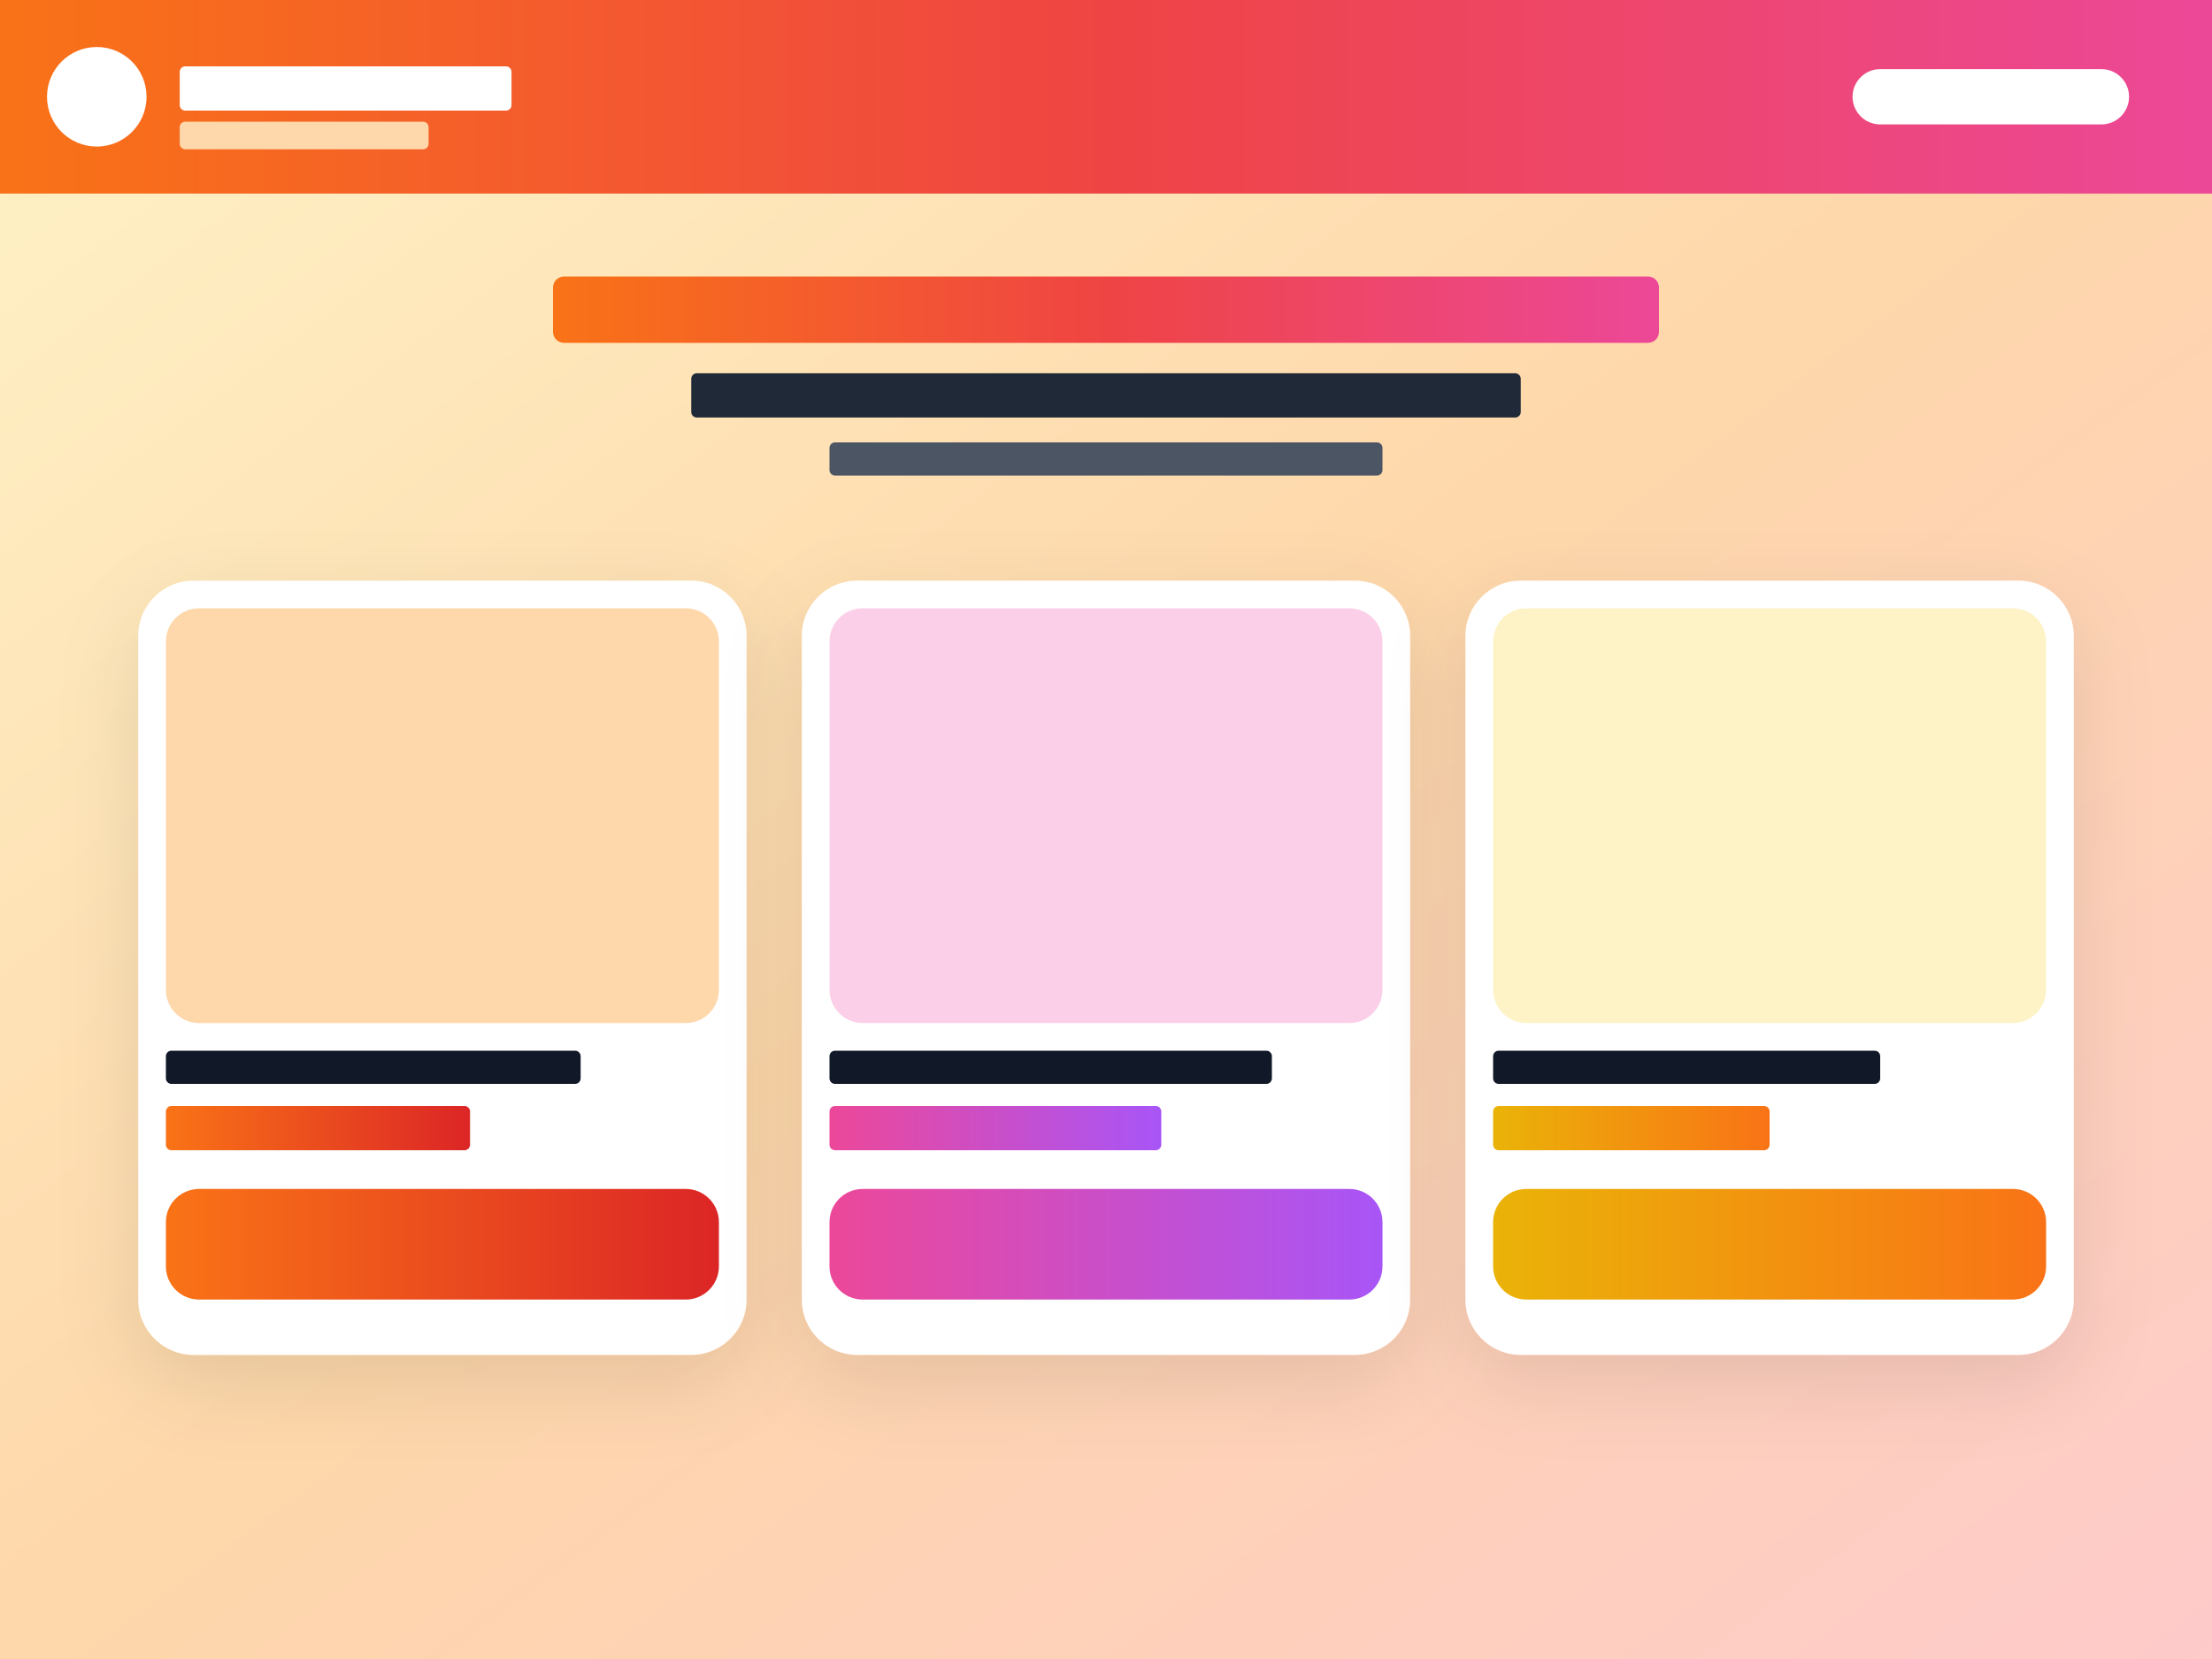
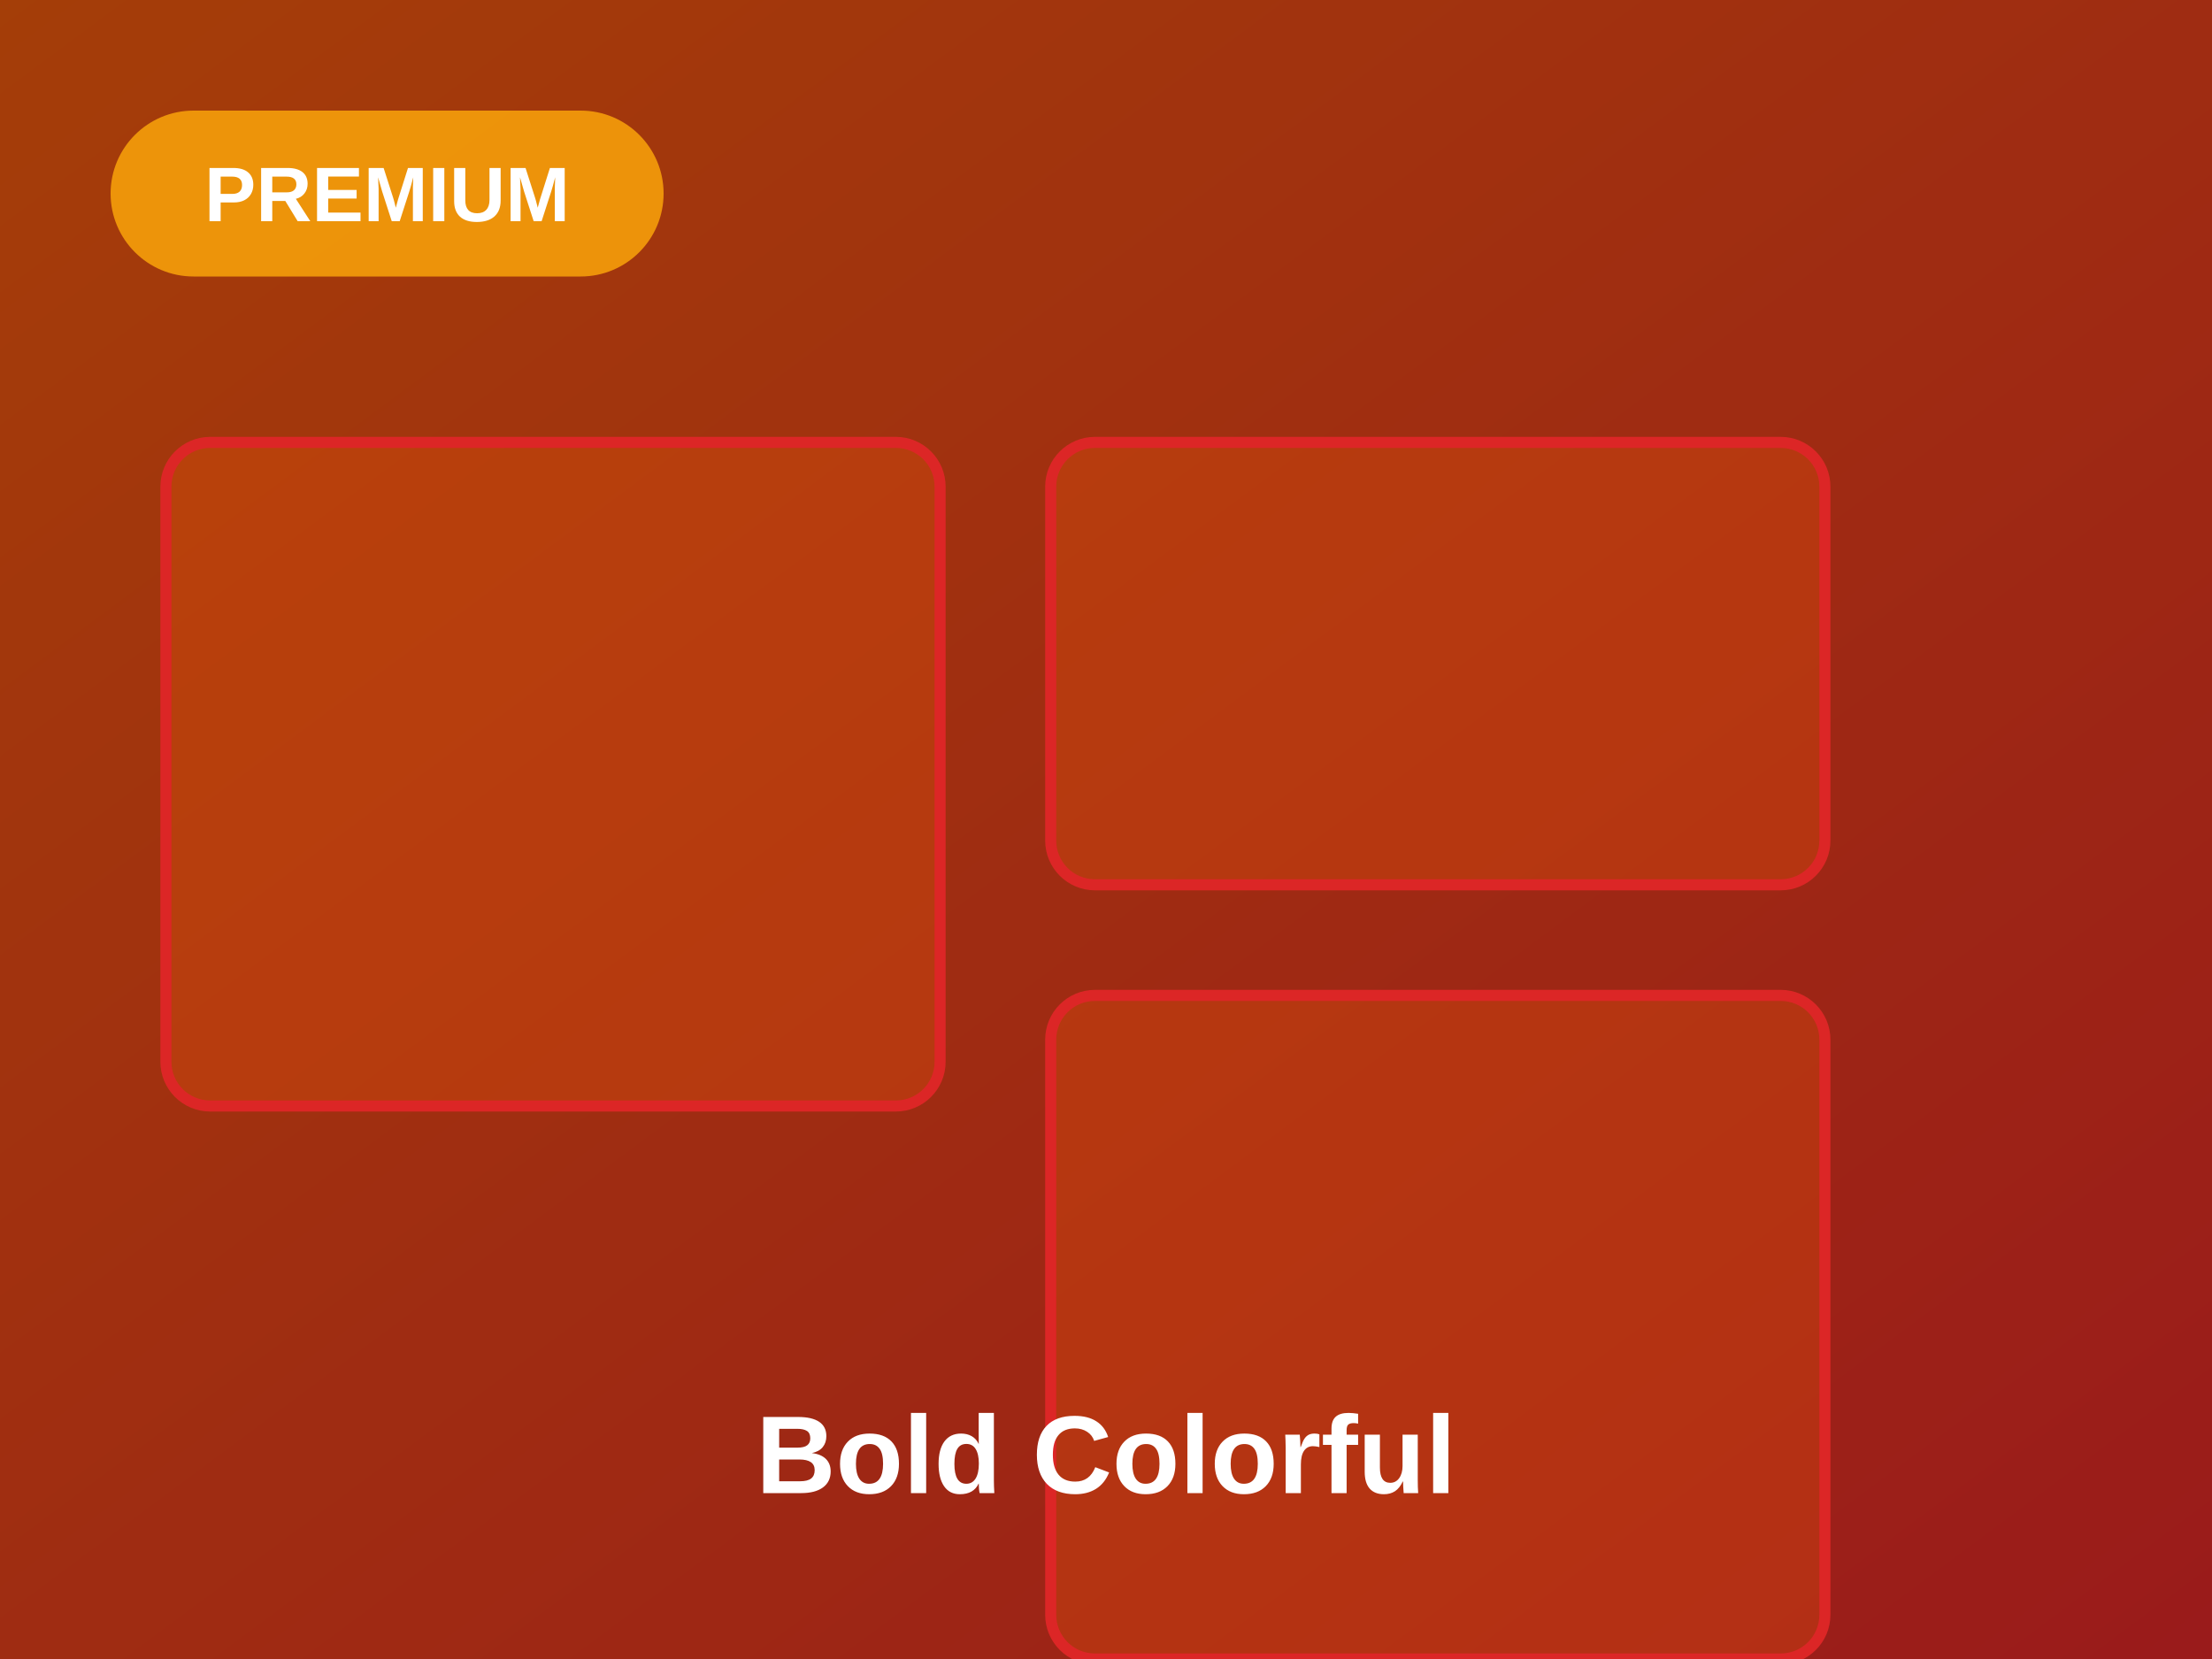
- <svg xmlns="http://www.w3.org/2000/svg" width="800" height="600">
+ <svg xmlns="http://www.w3.org/2000/svg" width="400" height="300">
  <defs>
-     <linearGradient id="bg4" x1="0%" y1="0%" x2="100%" y2="100%">
-       <stop offset="0%" style="stop-color:#fef3c7;stop-opacity:1" />
-       <stop offset="50%" style="stop-color:#fed7aa;stop-opacity:1" />
-       <stop offset="100%" style="stop-color:#fecaca;stop-opacity:1" />
-     </linearGradient>
-     <linearGradient id="nav4" x1="0%" y1="0%" x2="100%" y2="0%">
-       <stop offset="0%" style="stop-color:#f97316;stop-opacity:1" />
-       <stop offset="50%" style="stop-color:#ef4444;stop-opacity:1" />
-       <stop offset="100%" style="stop-color:#ec4899;stop-opacity:1" />
-     </linearGradient>
-     <linearGradient id="btn1" x1="0%" y1="0%" x2="100%" y2="0%">
-       <stop offset="0%" style="stop-color:#f97316;stop-opacity:1" />
-       <stop offset="100%" style="stop-color:#dc2626;stop-opacity:1" />
-     </linearGradient>
-     <linearGradient id="btn2" x1="0%" y1="0%" x2="100%" y2="0%">
-       <stop offset="0%" style="stop-color:#ec4899;stop-opacity:1" />
-       <stop offset="100%" style="stop-color:#a855f7;stop-opacity:1" />
-     </linearGradient>
-     <linearGradient id="btn3" x1="0%" y1="0%" x2="100%" y2="0%">
-       <stop offset="0%" style="stop-color:#eab308;stop-opacity:1" />
-       <stop offset="100%" style="stop-color:#f97316;stop-opacity:1" />
+     <linearGradient id="grad-bold-colorful" x1="0%" y1="0%" x2="100%" y2="100%">
+       <stop offset="0%" style="stop-color:#EA580C;stop-opacity:1" />
+       <stop offset="100%" style="stop-color:#DC2626;stop-opacity:1" />
    </linearGradient>
  </defs>
-   <rect width="800" height="600" fill="url(#bg4)" />
-   <rect width="800" height="70" fill="url(#nav4)" />
-   <circle cx="35" cy="35" r="18" fill="#ffffff" />
-   <rect x="65" y="24" width="120" height="16" rx="2" fill="#ffffff" />
-   <rect x="65" y="44" width="90" height="10" rx="2" fill="#fed7aa" />
-   <rect x="670" y="25" width="100" height="20" rx="10" fill="#ffffff" />
-   <rect x="200" y="100" width="400" height="24" rx="4" fill="url(#nav4)" />
-   <rect x="250" y="135" width="300" height="16" rx="2" fill="#1f2937" />
-   <rect x="300" y="160" width="200" height="12" rx="2" fill="#4b5563" />
-   <g transform="translate(50, 210)">
-     <rect width="220" height="280" rx="20" fill="#ffffff" filter="drop-shadow(0 10px 15px rgba(0,0,0,0.1))" />
-     <rect x="10" y="10" width="200" height="150" rx="12" fill="#fed7aa" />
-     <rect x="10" y="170" width="150" height="12" rx="2" fill="#111827" />
-     <rect x="10" y="190" width="110" height="16" rx="2" fill="url(#btn1)" />
-     <rect x="10" y="220" width="200" height="40" rx="12" fill="url(#btn1)" />
-     <g transform="translate(240, 0)">
-       <rect width="220" height="280" rx="20" fill="#ffffff" filter="drop-shadow(0 10px 15px rgba(0,0,0,0.1))" />
-       <rect x="10" y="10" width="200" height="150" rx="12" fill="#fbcfe8" />
-       <rect x="10" y="170" width="160" height="12" rx="2" fill="#111827" />
-       <rect x="10" y="190" width="120" height="16" rx="2" fill="url(#btn2)" />
-       <rect x="10" y="220" width="200" height="40" rx="12" fill="url(#btn2)" />
-     </g>
-     <g transform="translate(480, 0)">
-       <rect width="220" height="280" rx="20" fill="#ffffff" filter="drop-shadow(0 10px 15px rgba(0,0,0,0.1))" />
-       <rect x="10" y="10" width="200" height="150" rx="12" fill="#fef3c7" />
-       <rect x="10" y="170" width="140" height="12" rx="2" fill="#111827" />
-       <rect x="10" y="190" width="100" height="16" rx="2" fill="url(#btn3)" />
-       <rect x="10" y="220" width="200" height="40" rx="12" fill="url(#btn3)" />
-     </g>
+   <rect width="400" height="300" fill="url(#grad-bold-colorful)" />
+   <rect width="400" height="300" fill="rgba(0,0,0,0.3)" />
+   <g>
+     <rect x="20" y="20" width="100" height="30" rx="15" fill="#F59E0B" fill-opacity="0.9" />
+     <text x="70" y="40" font-family="Arial, sans-serif" font-size="14" font-weight="bold" fill="white" text-anchor="middle">PREMIUM</text>
  </g>
+   <rect x="30" y="80" width="140" height="120" rx="8" fill="#EA580C" fill-opacity="0.3" stroke="#DC2626" stroke-width="2" />
+   <rect x="190" y="80" width="140" height="80" rx="8" fill="#EA580C" fill-opacity="0.3" stroke="#DC2626" stroke-width="2" />
+   <rect x="190" y="180" width="140" height="120" rx="8" fill="#EA580C" fill-opacity="0.3" stroke="#DC2626" stroke-width="2" />
+   <text x="200" y="270" font-family="Arial, sans-serif" font-size="20" font-weight="bold" fill="white" text-anchor="middle">Bold Colorful</text>
</svg>
